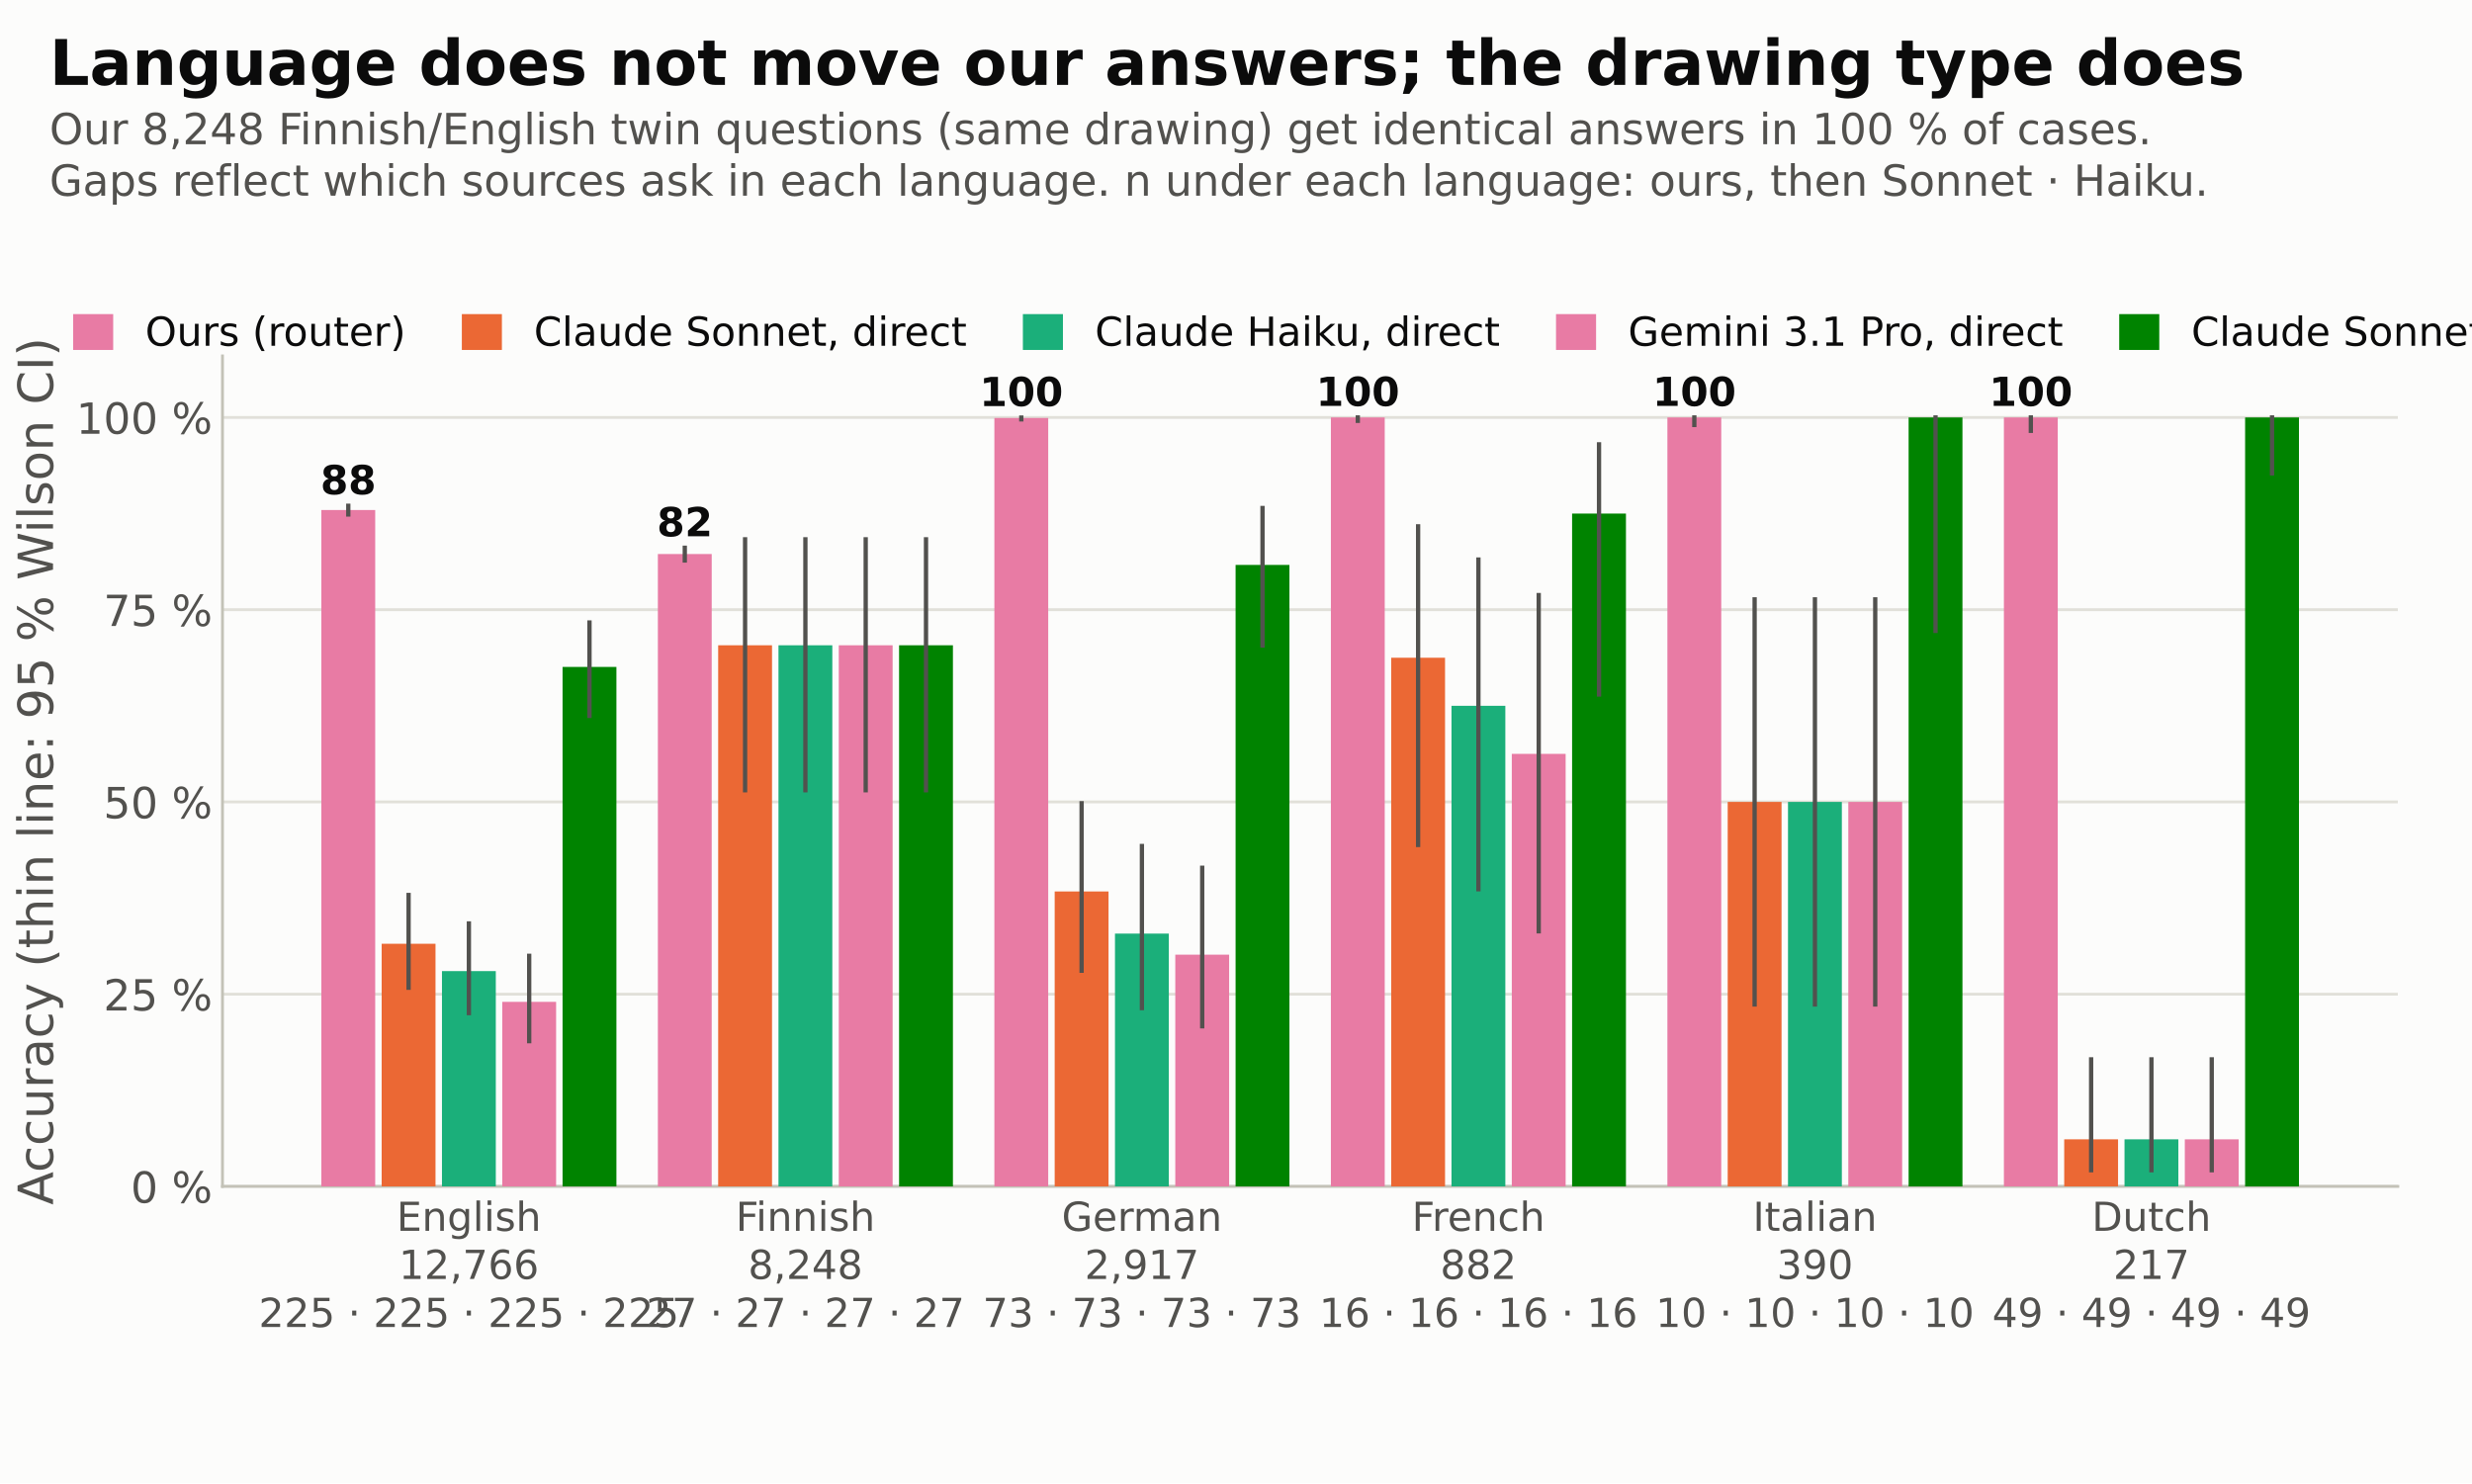
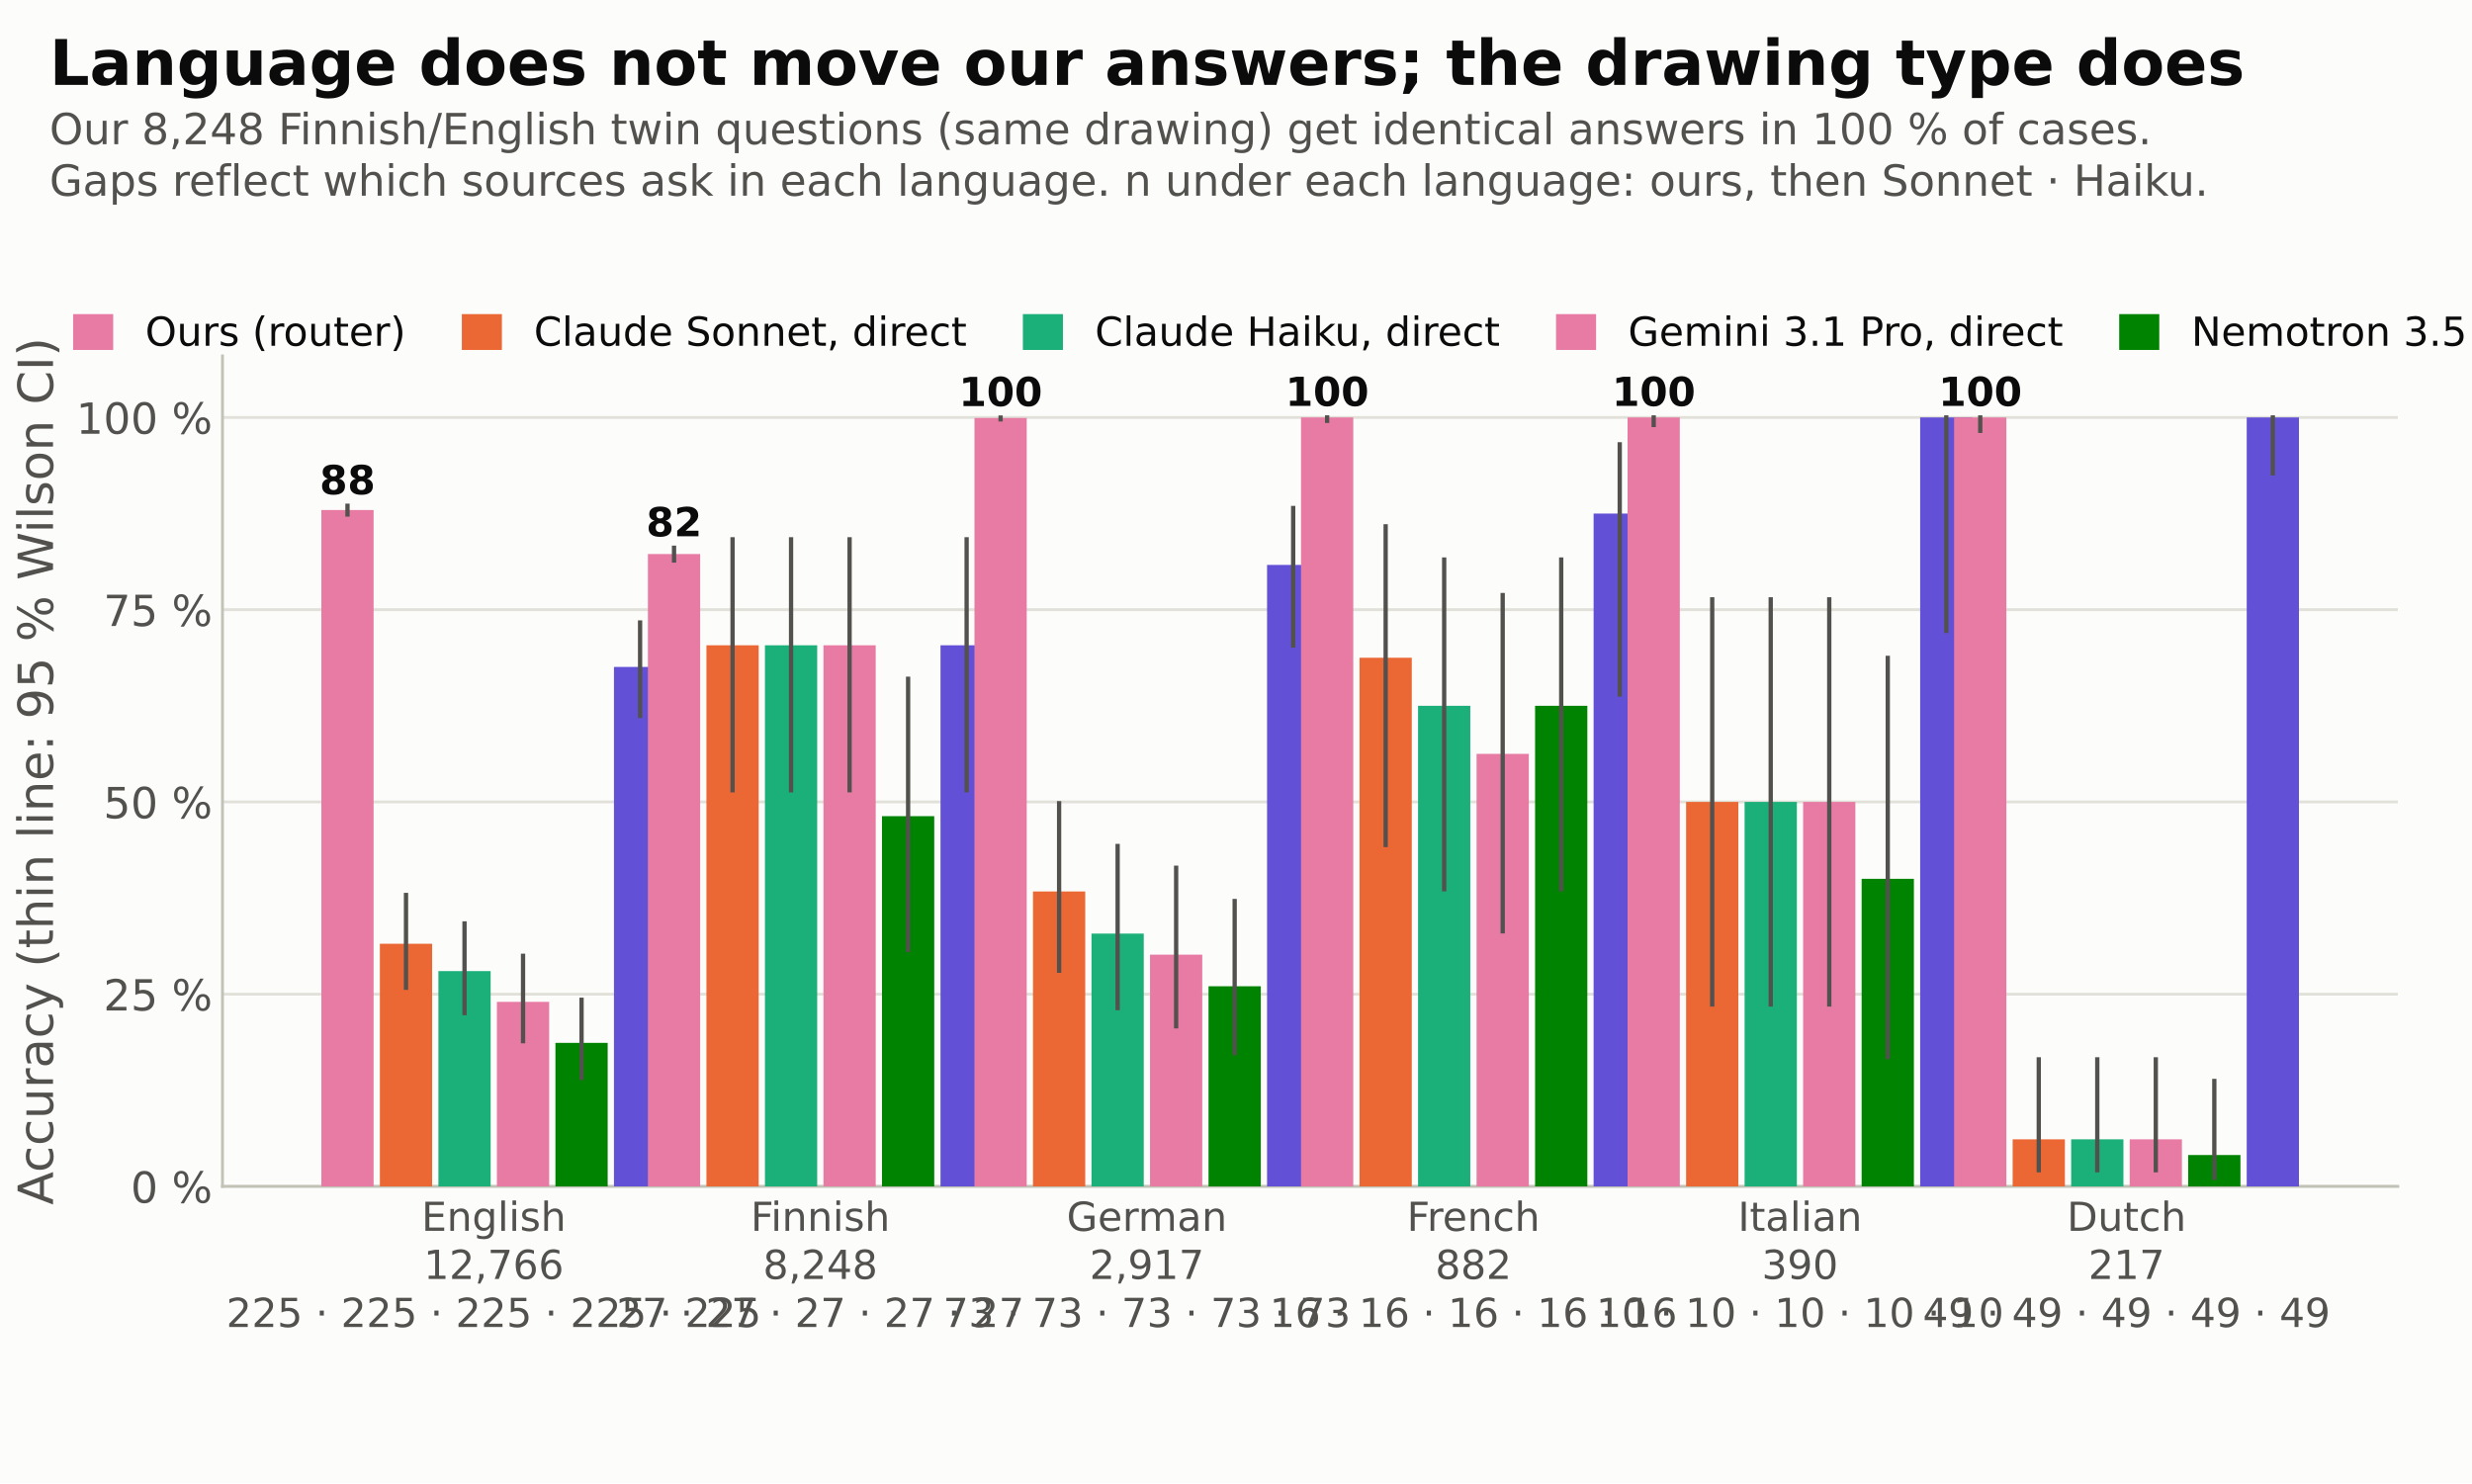
<svg xmlns="http://www.w3.org/2000/svg" width="864pt" height="518.4pt" viewBox="0 0 864 518.4" version="1.1">
  <defs>
    <style type="text/css">*{stroke-linejoin: round; stroke-linecap: butt}</style>
  </defs>
  <g id="figure_1">
    <g id="patch_1">
      <path d="M 0 518.4  L 864 518.4  L 864 0  L 0 0  z " style="fill: #fcfcfb" />
    </g>
    <g id="axes_1">
      <g id="patch_2">
        <path d="M 77.76 414.72  L 838.08 414.72  L 838.08 124.416  L 77.76 124.416  z " style="fill: #fcfcfb" />
      </g>
      <g id="matplotlib.axis_1">
        <g id="xtick_1">
          <g id="line2d_1" />
          <g id="text_1">
-             <text style="font-size: 14px; font-family: 'DejaVu Sans'; fill: #52514e" transform="translate(138.607 430.2592)">English</text>
-             <text style="font-size: 14px; font-family: 'DejaVu Sans'; fill: #52514e" transform="translate(139.389 447.0619)">12,766</text>
-             <text style="font-size: 14px; font-family: 'DejaVu Sans'; fill: #52514e" transform="translate(90.41524 463.8646)">225 · 225 · 225 · 225</text>
+             <text style="font-size: 14px; font-family: 'DejaVu Sans'; fill: #52514e" transform="translate(147.3077 430.2592)">English</text>
+             <text style="font-size: 14px; font-family: 'DejaVu Sans'; fill: #52514e" transform="translate(148.0897 447.0619)">12,766</text>
+             <text style="font-size: 14px; font-family: 'DejaVu Sans'; fill: #52514e" transform="translate(79.08064 463.8646)">225 · 225 · 225 · 225 · 225</text>
          </g>
        </g>
        <g id="xtick_2">
          <g id="line2d_2" />
          <g id="text_2">
-             <text style="font-size: 14px; font-family: 'DejaVu Sans'; fill: #52514e" transform="translate(257.1364 430.2592)">Finnish</text>
-             <text style="font-size: 14px; font-family: 'DejaVu Sans'; fill: #52514e" transform="translate(261.4578 447.0619)">8,248</text>
-             <text style="font-size: 14px; font-family: 'DejaVu Sans'; fill: #52514e" transform="translate(225.8453 463.8646)">27 · 27 · 27 · 27</text>
+             <text style="font-size: 14px; font-family: 'DejaVu Sans'; fill: #52514e" transform="translate(262.3568 430.2592)">Finnish</text>
+             <text style="font-size: 14px; font-family: 'DejaVu Sans'; fill: #52514e" transform="translate(266.6782 447.0619)">8,248</text>
+             <text style="font-size: 14px; font-family: 'DejaVu Sans'; fill: #52514e" transform="translate(215.4841 463.8646)">27 · 27 · 27 · 27 · 27</text>
          </g>
        </g>
        <g id="xtick_3">
          <g id="line2d_3" />
          <g id="text_3">
-             <text style="font-size: 14px; font-family: 'DejaVu Sans'; fill: #52514e" transform="translate(371.0819 430.2581)">German</text>
-             <text style="font-size: 14px; font-family: 'DejaVu Sans'; fill: #52514e" transform="translate(379.0728 447.0608)">2,917</text>
-             <text style="font-size: 14px; font-family: 'DejaVu Sans'; fill: #52514e" transform="translate(343.4603 463.8636)">73 · 73 · 73 · 73</text>
+             <text style="font-size: 14px; font-family: 'DejaVu Sans'; fill: #52514e" transform="translate(372.822 430.2581)">German</text>
+             <text style="font-size: 14px; font-family: 'DejaVu Sans'; fill: #52514e" transform="translate(380.8129 447.0608)">2,917</text>
+             <text style="font-size: 14px; font-family: 'DejaVu Sans'; fill: #52514e" transform="translate(329.6189 463.8636)">73 · 73 · 73 · 73 · 73</text>
          </g>
        </g>
        <g id="xtick_4">
          <g id="line2d_4" />
          <g id="text_4">
-             <text style="font-size: 14px; font-family: 'DejaVu Sans'; fill: #52514e" transform="translate(493.4591 430.2592)">French</text>
-             <text style="font-size: 14px; font-family: 'DejaVu Sans'; fill: #52514e" transform="translate(503.3663 447.0619)">882</text>
-             <text style="font-size: 14px; font-family: 'DejaVu Sans'; fill: #52514e" transform="translate(461.0753 463.8646)">16 · 16 · 16 · 16</text>
+             <text style="font-size: 14px; font-family: 'DejaVu Sans'; fill: #52514e" transform="translate(491.7189 430.2592)">French</text>
+             <text style="font-size: 14px; font-family: 'DejaVu Sans'; fill: #52514e" transform="translate(501.6261 447.0619)">882</text>
+             <text style="font-size: 14px; font-family: 'DejaVu Sans'; fill: #52514e" transform="translate(443.7536 463.8646)">16 · 16 · 16 · 16 · 16</text>
          </g>
        </g>
        <g id="xtick_5">
          <g id="line2d_5" />
          <g id="text_5">
-             <text style="font-size: 14px; font-family: 'DejaVu Sans'; fill: #52514e" transform="translate(612.6283 430.2592)">Italian</text>
-             <text style="font-size: 14px; font-family: 'DejaVu Sans'; fill: #52514e" transform="translate(620.9813 447.0619)">390</text>
-             <text style="font-size: 14px; font-family: 'DejaVu Sans'; fill: #52514e" transform="translate(578.6904 463.8646)">10 · 10 · 10 · 10</text>
+             <text style="font-size: 14px; font-family: 'DejaVu Sans'; fill: #52514e" transform="translate(607.4079 430.2592)">Italian</text>
+             <text style="font-size: 14px; font-family: 'DejaVu Sans'; fill: #52514e" transform="translate(615.7609 447.0619)">390</text>
+             <text style="font-size: 14px; font-family: 'DejaVu Sans'; fill: #52514e" transform="translate(557.8884 463.8646)">10 · 10 · 10 · 10 · 10</text>
          </g>
        </g>
        <g id="xtick_6">
          <g id="line2d_6" />
          <g id="text_6">
-             <text style="font-size: 14px; font-family: 'DejaVu Sans'; fill: #52514e" transform="translate(731.1019 430.2592)">Dutch</text>
-             <text style="font-size: 14px; font-family: 'DejaVu Sans'; fill: #52514e" transform="translate(738.5963 447.0619)">217</text>
-             <text style="font-size: 14px; font-family: 'DejaVu Sans'; fill: #52514e" transform="translate(696.3054 463.8646)">49 · 49 · 49 · 49</text>
+             <text style="font-size: 14px; font-family: 'DejaVu Sans'; fill: #52514e" transform="translate(722.4012 430.2592)">Dutch</text>
+             <text style="font-size: 14px; font-family: 'DejaVu Sans'; fill: #52514e" transform="translate(729.8956 447.0619)">217</text>
+             <text style="font-size: 14px; font-family: 'DejaVu Sans'; fill: #52514e" transform="translate(672.0231 463.8646)">49 · 49 · 49 · 49 · 49</text>
          </g>
        </g>
      </g>
      <g id="matplotlib.axis_2">
        <g id="ytick_1">
          <g id="line2d_7">
-             <path d="M 77.76 414.72  L 838.08 414.72  " clip-path="url(#pa6a02bce79)" style="fill: none; stroke: #e1e0d9; stroke-linecap: square" />
+             <path d="M 77.76 414.72  L 838.08 414.72  " clip-path="url(#pce52c4c078)" style="fill: none; stroke: #e1e0d9; stroke-linecap: square" />
          </g>
          <g id="line2d_8" />
          <g id="text_7">
            <text style="font-size: 15px; font-family: 'DejaVu Sans'; text-anchor: end; fill: #52514e" x="74.26" y="420.418" transform="rotate(-0 74.26 420.4182)">0 %</text>
          </g>
        </g>
        <g id="ytick_2">
          <g id="line2d_9">
-             <path d="M 77.76 347.52  L 838.08 347.52  " clip-path="url(#pa6a02bce79)" style="fill: none; stroke: #e1e0d9; stroke-linecap: square" />
+             <path d="M 77.76 347.52  L 838.08 347.52  " clip-path="url(#pce52c4c078)" style="fill: none; stroke: #e1e0d9; stroke-linecap: square" />
          </g>
          <g id="line2d_10" />
          <g id="text_8">
            <text style="font-size: 15px; font-family: 'DejaVu Sans'; text-anchor: end; fill: #52514e" x="74.26" y="353.218" transform="rotate(-0 74.26 353.2182)">25 %</text>
          </g>
        </g>
        <g id="ytick_3">
          <g id="line2d_11">
-             <path d="M 77.76 280.32  L 838.08 280.32  " clip-path="url(#pa6a02bce79)" style="fill: none; stroke: #e1e0d9; stroke-linecap: square" />
+             <path d="M 77.76 280.32  L 838.08 280.32  " clip-path="url(#pce52c4c078)" style="fill: none; stroke: #e1e0d9; stroke-linecap: square" />
          </g>
          <g id="line2d_12" />
          <g id="text_9">
            <text style="font-size: 15px; font-family: 'DejaVu Sans'; text-anchor: end; fill: #52514e" x="74.26" y="286.018" transform="rotate(-0 74.26 286.0182)">50 %</text>
          </g>
        </g>
        <g id="ytick_4">
          <g id="line2d_13">
-             <path d="M 77.76 213.12  L 838.08 213.12  " clip-path="url(#pa6a02bce79)" style="fill: none; stroke: #e1e0d9; stroke-linecap: square" />
+             <path d="M 77.76 213.12  L 838.08 213.12  " clip-path="url(#pce52c4c078)" style="fill: none; stroke: #e1e0d9; stroke-linecap: square" />
          </g>
          <g id="line2d_14" />
          <g id="text_10">
            <text style="font-size: 15px; font-family: 'DejaVu Sans'; text-anchor: end; fill: #52514e" x="74.26" y="218.818" transform="rotate(-0 74.26 218.8182)">75 %</text>
          </g>
        </g>
        <g id="ytick_5">
          <g id="line2d_15">
-             <path d="M 77.76 145.92  L 838.08 145.92  " clip-path="url(#pa6a02bce79)" style="fill: none; stroke: #e1e0d9; stroke-linecap: square" />
+             <path d="M 77.76 145.92  L 838.08 145.92  " clip-path="url(#pce52c4c078)" style="fill: none; stroke: #e1e0d9; stroke-linecap: square" />
          </g>
          <g id="line2d_16" />
          <g id="text_11">
            <text style="font-size: 15px; font-family: 'DejaVu Sans'; text-anchor: end; fill: #52514e" x="74.26" y="151.618" transform="rotate(-0 74.26 151.6182)">100 %</text>
          </g>
        </g>
        <g id="text_12">
          <text style="font-size: 17px; font-family: 'DejaVu Sans'; text-anchor: middle; fill: #52514e" x="18.525" y="269.568" transform="rotate(-90 18.52523 269.568)">Accuracy (thin line: 95 % Wilson CI)</text>
        </g>
      </g>
      <g id="patch_3">
        <path d="M 77.76 414.72  L 77.76 124.416  " style="fill: none; stroke: #c3c2b7; stroke-linejoin: miter; stroke-linecap: square" />
      </g>
      <g id="patch_4">
        <path d="M 77.76 414.72  L 838.08 414.72  " style="fill: none; stroke: #c3c2b7; stroke-linejoin: miter; stroke-linecap: square" />
      </g>
      <g id="patch_5">
-         <path d="M 112.32 414.72  L 131.138 414.72  L 131.138 178.283  L 112.32 178.283  z " clip-path="url(#pa6a02bce79)" style="fill: #e87ba4" />
+         <path d="M 112.32 414.72  L 130.582 414.72  L 130.582 178.283  L 112.32 178.283  z " clip-path="url(#pce52c4c078)" style="fill: #e87ba4" />
      </g>
      <g id="text_13">
-         <text style="font-weight: 700; font-size: 14px; font-family: 'DejaVu Sans'; text-anchor: middle; fill: #0b0b0b" x="121.729" y="172.764" transform="rotate(-0 121.7292 172.7642)">88</text>
+         <text style="font-weight: 700; font-size: 14px; font-family: 'DejaVu Sans'; text-anchor: middle; fill: #0b0b0b" x="121.451" y="172.764" transform="rotate(-0 121.4508 172.7642)">88</text>
      </g>
      <g id="patch_6">
-         <path d="M 133.397 414.72  L 152.215 414.72  L 152.215 329.899  L 133.397 329.899  z " clip-path="url(#pa6a02bce79)" style="fill: #eb6834" />
+         <path d="M 132.773 414.72  L 151.035 414.72  L 151.035 329.899  L 132.773 329.899  z " clip-path="url(#pce52c4c078)" style="fill: #eb6834" />
      </g>
      <g id="patch_7">
-         <path d="M 154.473 414.72  L 173.292 414.72  L 173.292 339.456  L 154.473 339.456  z " clip-path="url(#pa6a02bce79)" style="fill: #1baf7a" />
+         <path d="M 153.226 414.72  L 171.487 414.72  L 171.487 339.456  L 153.226 339.456  z " clip-path="url(#pce52c4c078)" style="fill: #1baf7a" />
      </g>
      <g id="patch_8">
-         <path d="M 175.55 414.72  L 194.368 414.72  L 194.368 350.208  L 175.55 350.208  z " clip-path="url(#pa6a02bce79)" style="fill: #e87ba4" />
+         <path d="M 173.679 414.72  L 191.94 414.72  L 191.94 350.208  L 173.679 350.208  z " clip-path="url(#pce52c4c078)" style="fill: #e87ba4" />
      </g>
      <g id="patch_9">
-         <path d="M 196.626 414.72  L 215.445 414.72  L 215.445 233.131  L 196.626 233.131  z " clip-path="url(#pa6a02bce79)" style="fill: #008300" />
+         <path d="M 194.132 414.72  L 212.393 414.72  L 212.393 364.544  L 194.132 364.544  z " clip-path="url(#pce52c4c078)" style="fill: #008300" />
      </g>
      <g id="patch_10">
-         <path d="M 229.935 414.72  L 248.753 414.72  L 248.753 193.664  L 229.935 193.664  z " clip-path="url(#pa6a02bce79)" style="fill: #e87ba4" />
+         <path d="M 214.585 414.72  L 232.846 414.72  L 232.846 233.131  L 214.585 233.131  z " clip-path="url(#pce52c4c078)" style="fill: #6250d6" />
+       </g>
+       <g id="patch_11">
+         <path d="M 226.455 414.72  L 244.716 414.72  L 244.716 193.664  L 226.455 193.664  z " clip-path="url(#pce52c4c078)" style="fill: #e87ba4" />
      </g>
      <g id="text_14">
-         <text style="font-weight: 700; font-size: 14px; font-family: 'DejaVu Sans'; text-anchor: middle; fill: #0b0b0b" x="239.344" y="187.455" transform="rotate(-0 239.3442 187.4553)">82</text>
-       </g>
-       <g id="patch_11">
-         <path d="M 251.012 414.72  L 269.83 414.72  L 269.83 225.564  L 251.012 225.564  z " clip-path="url(#pa6a02bce79)" style="fill: #eb6834" />
+         <text style="font-weight: 700; font-size: 14px; font-family: 'DejaVu Sans'; text-anchor: middle; fill: #0b0b0b" x="235.586" y="187.455" transform="rotate(-0 235.5855 187.4553)">82</text>
      </g>
      <g id="patch_12">
-         <path d="M 272.088 414.72  L 290.907 414.72  L 290.907 225.564  L 272.088 225.564  z " clip-path="url(#pa6a02bce79)" style="fill: #1baf7a" />
+         <path d="M 246.908 414.72  L 265.169 414.72  L 265.169 225.564  L 246.908 225.564  z " clip-path="url(#pce52c4c078)" style="fill: #eb6834" />
      </g>
      <g id="patch_13">
-         <path d="M 293.165 414.72  L 311.983 414.72  L 311.983 225.564  L 293.165 225.564  z " clip-path="url(#pa6a02bce79)" style="fill: #e87ba4" />
+         <path d="M 267.361 414.72  L 285.622 414.72  L 285.622 225.564  L 267.361 225.564  z " clip-path="url(#pce52c4c078)" style="fill: #1baf7a" />
      </g>
      <g id="patch_14">
-         <path d="M 314.241 414.72  L 333.06 414.72  L 333.06 225.564  L 314.241 225.564  z " clip-path="url(#pa6a02bce79)" style="fill: #008300" />
+         <path d="M 287.814 414.72  L 306.075 414.72  L 306.075 225.564  L 287.814 225.564  z " clip-path="url(#pce52c4c078)" style="fill: #e87ba4" />
      </g>
      <g id="patch_15">
-         <path d="M 347.55 414.72  L 366.368 414.72  L 366.368 146.104  L 347.55 146.104  z " clip-path="url(#pa6a02bce79)" style="fill: #e87ba4" />
+         <path d="M 308.267 414.72  L 326.528 414.72  L 326.528 285.298  L 308.267 285.298  z " clip-path="url(#pce52c4c078)" style="fill: #008300" />
+       </g>
+       <g id="patch_16">
+         <path d="M 328.719 414.72  L 346.981 414.72  L 346.981 225.564  L 328.719 225.564  z " clip-path="url(#pce52c4c078)" style="fill: #6250d6" />
+       </g>
+       <g id="patch_17">
+         <path d="M 340.589 414.72  L 358.851 414.72  L 358.851 146.104  L 340.589 146.104  z " clip-path="url(#pce52c4c078)" style="fill: #e87ba4" />
      </g>
      <g id="text_15">
-         <text style="font-weight: 700; font-size: 14px; font-family: 'DejaVu Sans'; text-anchor: middle; fill: #0b0b0b" x="356.959" y="141.939" transform="rotate(-0 356.9593 141.9385)">100</text>
-       </g>
-       <g id="patch_16">
-         <path d="M 368.627 414.72  L 387.445 414.72  L 387.445 311.619  L 368.627 311.619  z " clip-path="url(#pa6a02bce79)" style="fill: #eb6834" />
-       </g>
-       <g id="patch_17">
-         <path d="M 389.703 414.72  L 408.522 414.72  L 408.522 326.347  L 389.703 326.347  z " clip-path="url(#pa6a02bce79)" style="fill: #1baf7a" />
+         <text style="font-weight: 700; font-size: 14px; font-family: 'DejaVu Sans'; text-anchor: middle; fill: #0b0b0b" x="349.72" y="141.939" transform="rotate(-0 349.7203 141.9385)">100</text>
      </g>
      <g id="patch_18">
-         <path d="M 410.78 414.72  L 429.598 414.72  L 429.598 333.712  L 410.78 333.712  z " clip-path="url(#pa6a02bce79)" style="fill: #e87ba4" />
+         <path d="M 361.042 414.72  L 379.304 414.72  L 379.304 311.619  L 361.042 311.619  z " clip-path="url(#pce52c4c078)" style="fill: #eb6834" />
      </g>
      <g id="patch_19">
-         <path d="M 431.857 414.72  L 450.675 414.72  L 450.675 197.471  L 431.857 197.471  z " clip-path="url(#pa6a02bce79)" style="fill: #008300" />
+         <path d="M 381.495 414.72  L 399.757 414.72  L 399.757 326.347  L 381.495 326.347  z " clip-path="url(#pce52c4c078)" style="fill: #1baf7a" />
      </g>
      <g id="patch_20">
-         <path d="M 465.165 414.72  L 483.983 414.72  L 483.983 145.92  L 465.165 145.92  z " clip-path="url(#pa6a02bce79)" style="fill: #e87ba4" />
+         <path d="M 401.948 414.72  L 420.21 414.72  L 420.21 333.712  L 401.948 333.712  z " clip-path="url(#pce52c4c078)" style="fill: #e87ba4" />
+       </g>
+       <g id="patch_21">
+         <path d="M 422.401 414.72  L 440.663 414.72  L 440.663 344.758  L 422.401 344.758  z " clip-path="url(#pce52c4c078)" style="fill: #008300" />
+       </g>
+       <g id="patch_22">
+         <path d="M 442.854 414.72  L 461.116 414.72  L 461.116 197.471  L 442.854 197.471  z " clip-path="url(#pce52c4c078)" style="fill: #6250d6" />
+       </g>
+       <g id="patch_23">
+         <path d="M 454.724 414.72  L 472.986 414.72  L 472.986 145.92  L 454.724 145.92  z " clip-path="url(#pce52c4c078)" style="fill: #e87ba4" />
      </g>
      <g id="text_16">
-         <text style="font-weight: 700; font-size: 14px; font-family: 'DejaVu Sans'; text-anchor: middle; fill: #0b0b0b" x="474.574" y="141.888" transform="rotate(-0 474.5743 141.888)">100</text>
-       </g>
-       <g id="patch_21">
-         <path d="M 486.242 414.72  L 505.06 414.72  L 505.06 229.92  L 486.242 229.92  z " clip-path="url(#pa6a02bce79)" style="fill: #eb6834" />
-       </g>
-       <g id="patch_22">
-         <path d="M 507.318 414.72  L 526.137 414.72  L 526.137 246.72  L 507.318 246.72  z " clip-path="url(#pa6a02bce79)" style="fill: #1baf7a" />
-       </g>
-       <g id="patch_23">
-         <path d="M 528.395 414.72  L 547.213 414.72  L 547.213 263.52  L 528.395 263.52  z " clip-path="url(#pa6a02bce79)" style="fill: #e87ba4" />
+         <text style="font-weight: 700; font-size: 14px; font-family: 'DejaVu Sans'; text-anchor: middle; fill: #0b0b0b" x="463.855" y="141.888" transform="rotate(-0 463.855 141.888)">100</text>
      </g>
      <g id="patch_24">
-         <path d="M 549.472 414.72  L 568.29 414.72  L 568.29 179.52  L 549.472 179.52  z " clip-path="url(#pa6a02bce79)" style="fill: #008300" />
+         <path d="M 475.177 414.72  L 493.439 414.72  L 493.439 229.92  L 475.177 229.92  z " clip-path="url(#pce52c4c078)" style="fill: #eb6834" />
      </g>
      <g id="patch_25">
-         <path d="M 582.78 414.72  L 601.599 414.72  L 601.599 145.92  L 582.78 145.92  z " clip-path="url(#pa6a02bce79)" style="fill: #e87ba4" />
+         <path d="M 495.63 414.72  L 513.892 414.72  L 513.892 246.72  L 495.63 246.72  z " clip-path="url(#pce52c4c078)" style="fill: #1baf7a" />
+       </g>
+       <g id="patch_26">
+         <path d="M 516.083 414.72  L 534.345 414.72  L 534.345 263.52  L 516.083 263.52  z " clip-path="url(#pce52c4c078)" style="fill: #e87ba4" />
+       </g>
+       <g id="patch_27">
+         <path d="M 536.536 414.72  L 554.798 414.72  L 554.798 246.72  L 536.536 246.72  z " clip-path="url(#pce52c4c078)" style="fill: #008300" />
+       </g>
+       <g id="patch_28">
+         <path d="M 556.989 414.72  L 575.251 414.72  L 575.251 179.52  L 556.989 179.52  z " clip-path="url(#pce52c4c078)" style="fill: #6250d6" />
+       </g>
+       <g id="patch_29">
+         <path d="M 568.859 414.72  L 587.121 414.72  L 587.121 145.92  L 568.859 145.92  z " clip-path="url(#pce52c4c078)" style="fill: #e87ba4" />
      </g>
      <g id="text_17">
-         <text style="font-weight: 700; font-size: 14px; font-family: 'DejaVu Sans'; text-anchor: middle; fill: #0b0b0b" x="592.189" y="141.888" transform="rotate(-0 592.1893 141.888)">100</text>
-       </g>
-       <g id="patch_26">
-         <path d="M 603.857 414.72  L 622.675 414.72  L 622.675 280.32  L 603.857 280.32  z " clip-path="url(#pa6a02bce79)" style="fill: #eb6834" />
-       </g>
-       <g id="patch_27">
-         <path d="M 624.933 414.72  L 643.752 414.72  L 643.752 280.32  L 624.933 280.32  z " clip-path="url(#pa6a02bce79)" style="fill: #1baf7a" />
-       </g>
-       <g id="patch_28">
-         <path d="M 646.01 414.72  L 664.828 414.72  L 664.828 280.32  L 646.01 280.32  z " clip-path="url(#pa6a02bce79)" style="fill: #e87ba4" />
-       </g>
-       <g id="patch_29">
-         <path d="M 667.087 414.72  L 685.905 414.72  L 685.905 145.92  L 667.087 145.92  z " clip-path="url(#pa6a02bce79)" style="fill: #008300" />
+         <text style="font-weight: 700; font-size: 14px; font-family: 'DejaVu Sans'; text-anchor: middle; fill: #0b0b0b" x="577.99" y="141.888" transform="rotate(-0 577.9897 141.888)">100</text>
      </g>
      <g id="patch_30">
-         <path d="M 700.395 414.72  L 719.214 414.72  L 719.214 145.92  L 700.395 145.92  z " clip-path="url(#pa6a02bce79)" style="fill: #e87ba4" />
+         <path d="M 589.312 414.72  L 607.573 414.72  L 607.573 280.32  L 589.312 280.32  z " clip-path="url(#pce52c4c078)" style="fill: #eb6834" />
+       </g>
+       <g id="patch_31">
+         <path d="M 609.765 414.72  L 628.026 414.72  L 628.026 280.32  L 609.765 280.32  z " clip-path="url(#pce52c4c078)" style="fill: #1baf7a" />
+       </g>
+       <g id="patch_32">
+         <path d="M 630.218 414.72  L 648.479 414.72  L 648.479 280.32  L 630.218 280.32  z " clip-path="url(#pce52c4c078)" style="fill: #e87ba4" />
+       </g>
+       <g id="patch_33">
+         <path d="M 650.671 414.72  L 668.932 414.72  L 668.932 307.2  L 650.671 307.2  z " clip-path="url(#pce52c4c078)" style="fill: #008300" />
+       </g>
+       <g id="patch_34">
+         <path d="M 671.124 414.72  L 689.385 414.72  L 689.385 145.92  L 671.124 145.92  z " clip-path="url(#pce52c4c078)" style="fill: #6250d6" />
+       </g>
+       <g id="patch_35">
+         <path d="M 682.994 414.72  L 701.255 414.72  L 701.255 145.92  L 682.994 145.92  z " clip-path="url(#pce52c4c078)" style="fill: #e87ba4" />
      </g>
      <g id="text_18">
-         <text style="font-weight: 700; font-size: 14px; font-family: 'DejaVu Sans'; text-anchor: middle; fill: #0b0b0b" x="709.804" y="141.888" transform="rotate(-0 709.8043 141.888)">100</text>
-       </g>
-       <g id="patch_31">
-         <path d="M 721.472 414.72  L 740.29 414.72  L 740.29 398.263  L 721.472 398.263  z " clip-path="url(#pa6a02bce79)" style="fill: #eb6834" />
-       </g>
-       <g id="patch_32">
-         <path d="M 742.548 414.72  L 761.367 414.72  L 761.367 398.263  L 742.548 398.263  z " clip-path="url(#pa6a02bce79)" style="fill: #1baf7a" />
-       </g>
-       <g id="patch_33">
-         <path d="M 763.625 414.72  L 782.443 414.72  L 782.443 398.263  L 763.625 398.263  z " clip-path="url(#pa6a02bce79)" style="fill: #e87ba4" />
-       </g>
-       <g id="patch_34">
-         <path d="M 784.702 414.72  L 803.52 414.72  L 803.52 145.92  L 784.702 145.92  z " clip-path="url(#pa6a02bce79)" style="fill: #008300" />
+         <text style="font-weight: 700; font-size: 14px; font-family: 'DejaVu Sans'; text-anchor: middle; fill: #0b0b0b" x="692.124" y="141.888" transform="rotate(-0 692.1245 141.888)">100</text>
+       </g>
+       <g id="patch_36">
+         <path d="M 703.447 414.72  L 721.708 414.72  L 721.708 398.263  L 703.447 398.263  z " clip-path="url(#pce52c4c078)" style="fill: #eb6834" />
+       </g>
+       <g id="patch_37">
+         <path d="M 723.9 414.72  L 742.161 414.72  L 742.161 398.263  L 723.9 398.263  z " clip-path="url(#pce52c4c078)" style="fill: #1baf7a" />
+       </g>
+       <g id="patch_38">
+         <path d="M 744.353 414.72  L 762.614 414.72  L 762.614 398.263  L 744.353 398.263  z " clip-path="url(#pce52c4c078)" style="fill: #e87ba4" />
+       </g>
+       <g id="patch_39">
+         <path d="M 764.805 414.72  L 783.067 414.72  L 783.067 403.749  L 764.805 403.749  z " clip-path="url(#pce52c4c078)" style="fill: #008300" />
+       </g>
+       <g id="patch_40">
+         <path d="M 785.258 414.72  L 803.52 414.72  L 803.52 145.92  L 785.258 145.92  z " clip-path="url(#pce52c4c078)" style="fill: #6250d6" />
      </g>
      <g id="line2d_17">
-         <path d="M 121.729 179.831  L 121.729 176.796  " clip-path="url(#pa6a02bce79)" style="fill: none; stroke: #52514e; stroke-width: 1.5; stroke-linecap: square" />
+         <path d="M 121.451 179.831  L 121.451 176.796  " clip-path="url(#pce52c4c078)" style="fill: none; stroke: #52514e; stroke-width: 1.5; stroke-linecap: square" />
      </g>
      <g id="line2d_18">
-         <path d="M 142.806 345.273  L 142.806 312.86  " clip-path="url(#pa6a02bce79)" style="fill: none; stroke: #52514e; stroke-width: 1.5; stroke-linecap: square" />
+         <path d="M 141.904 345.273  L 141.904 312.86  " clip-path="url(#pce52c4c078)" style="fill: none; stroke: #52514e; stroke-width: 1.5; stroke-linecap: square" />
      </g>
      <g id="line2d_19">
-         <path d="M 163.882 354.132  L 163.882 322.795  " clip-path="url(#pa6a02bce79)" style="fill: none; stroke: #52514e; stroke-width: 1.5; stroke-linecap: square" />
+         <path d="M 162.357 354.132  L 162.357 322.795  " clip-path="url(#pce52c4c078)" style="fill: none; stroke: #52514e; stroke-width: 1.5; stroke-linecap: square" />
      </g>
      <g id="line2d_20">
-         <path d="M 184.959 363.955  L 184.959 334.115  " clip-path="url(#pa6a02bce79)" style="fill: none; stroke: #52514e; stroke-width: 1.5; stroke-linecap: square" />
+         <path d="M 182.81 363.955  L 182.81 334.115  " clip-path="url(#pce52c4c078)" style="fill: none; stroke: #52514e; stroke-width: 1.5; stroke-linecap: square" />
      </g>
      <g id="line2d_21">
-         <path d="M 206.036 250.247  L 206.036 217.599  " clip-path="url(#pa6a02bce79)" style="fill: none; stroke: #52514e; stroke-width: 1.5; stroke-linecap: square" />
+         <path d="M 203.263 376.774  L 203.263 349.487  " clip-path="url(#pce52c4c078)" style="fill: none; stroke: #52514e; stroke-width: 1.5; stroke-linecap: square" />
      </g>
      <g id="line2d_22">
-         <path d="M 239.344 195.921  L 239.344 191.487  " clip-path="url(#pa6a02bce79)" style="fill: none; stroke: #52514e; stroke-width: 1.5; stroke-linecap: square" />
+         <path d="M 223.716 250.247  L 223.716 217.599  " clip-path="url(#pce52c4c078)" style="fill: none; stroke: #52514e; stroke-width: 1.5; stroke-linecap: square" />
      </g>
      <g id="line2d_23">
-         <path d="M 260.421 276.236  L 260.421 188.533  " clip-path="url(#pa6a02bce79)" style="fill: none; stroke: #52514e; stroke-width: 1.5; stroke-linecap: square" />
+         <path d="M 235.586 195.921  L 235.586 191.487  " clip-path="url(#pce52c4c078)" style="fill: none; stroke: #52514e; stroke-width: 1.5; stroke-linecap: square" />
      </g>
      <g id="line2d_24">
-         <path d="M 281.497 276.236  L 281.497 188.533  " clip-path="url(#pa6a02bce79)" style="fill: none; stroke: #52514e; stroke-width: 1.5; stroke-linecap: square" />
+         <path d="M 256.038 276.236  L 256.038 188.533  " clip-path="url(#pce52c4c078)" style="fill: none; stroke: #52514e; stroke-width: 1.5; stroke-linecap: square" />
      </g>
      <g id="line2d_25">
-         <path d="M 302.574 276.236  L 302.574 188.533  " clip-path="url(#pa6a02bce79)" style="fill: none; stroke: #52514e; stroke-width: 1.5; stroke-linecap: square" />
+         <path d="M 276.491 276.236  L 276.491 188.533  " clip-path="url(#pce52c4c078)" style="fill: none; stroke: #52514e; stroke-width: 1.5; stroke-linecap: square" />
      </g>
      <g id="line2d_26">
-         <path d="M 323.651 276.236  L 323.651 188.533  " clip-path="url(#pa6a02bce79)" style="fill: none; stroke: #52514e; stroke-width: 1.5; stroke-linecap: square" />
+         <path d="M 296.944 276.236  L 296.944 188.533  " clip-path="url(#pce52c4c078)" style="fill: none; stroke: #52514e; stroke-width: 1.5; stroke-linecap: square" />
      </g>
      <g id="line2d_27">
-         <path d="M 356.959 146.591  L 356.959 145.971  " clip-path="url(#pa6a02bce79)" style="fill: none; stroke: #52514e; stroke-width: 1.5; stroke-linecap: square" />
+         <path d="M 317.397 332.082  L 317.397 237.273  " clip-path="url(#pce52c4c078)" style="fill: none; stroke: #52514e; stroke-width: 1.5; stroke-linecap: square" />
      </g>
      <g id="line2d_28">
-         <path d="M 378.036 339.32  L 378.036 280.788  " clip-path="url(#pa6a02bce79)" style="fill: none; stroke: #52514e; stroke-width: 1.5; stroke-linecap: square" />
+         <path d="M 337.85 276.236  L 337.85 188.533  " clip-path="url(#pce52c4c078)" style="fill: none; stroke: #52514e; stroke-width: 1.5; stroke-linecap: square" />
      </g>
      <g id="line2d_29">
-         <path d="M 399.112 352.373  L 399.112 295.72  " clip-path="url(#pa6a02bce79)" style="fill: none; stroke: #52514e; stroke-width: 1.5; stroke-linecap: square" />
+         <path d="M 349.72 146.591  L 349.72 145.971  " clip-path="url(#pce52c4c078)" style="fill: none; stroke: #52514e; stroke-width: 1.5; stroke-linecap: square" />
      </g>
      <g id="line2d_30">
-         <path d="M 420.189 358.749  L 420.189 303.336  " clip-path="url(#pa6a02bce79)" style="fill: none; stroke: #52514e; stroke-width: 1.5; stroke-linecap: square" />
+         <path d="M 370.173 339.32  L 370.173 280.788  " clip-path="url(#pce52c4c078)" style="fill: none; stroke: #52514e; stroke-width: 1.5; stroke-linecap: square" />
      </g>
      <g id="line2d_31">
-         <path d="M 441.266 225.634  L 441.266 177.591  " clip-path="url(#pa6a02bce79)" style="fill: none; stroke: #52514e; stroke-width: 1.5; stroke-linecap: square" />
+         <path d="M 390.626 352.373  L 390.626 295.72  " clip-path="url(#pce52c4c078)" style="fill: none; stroke: #52514e; stroke-width: 1.5; stroke-linecap: square" />
      </g>
      <g id="line2d_32">
-         <path d="M 474.574 147.086  L 474.574 145.92  " clip-path="url(#pa6a02bce79)" style="fill: none; stroke: #52514e; stroke-width: 1.5; stroke-linecap: square" />
+         <path d="M 411.079 358.749  L 411.079 303.336  " clip-path="url(#pce52c4c078)" style="fill: none; stroke: #52514e; stroke-width: 1.5; stroke-linecap: square" />
      </g>
      <g id="line2d_33">
-         <path d="M 495.651 295.361  L 495.651 183.995  " clip-path="url(#pa6a02bce79)" style="fill: none; stroke: #52514e; stroke-width: 1.5; stroke-linecap: square" />
+         <path d="M 431.532 368.104  L 431.532 314.97  " clip-path="url(#pce52c4c078)" style="fill: none; stroke: #52514e; stroke-width: 1.5; stroke-linecap: square" />
      </g>
      <g id="line2d_34">
-         <path d="M 516.728 310.853  L 516.728 195.598  " clip-path="url(#pa6a02bce79)" style="fill: none; stroke: #52514e; stroke-width: 1.5; stroke-linecap: square" />
+         <path d="M 451.985 225.634  L 451.985 177.591  " clip-path="url(#pce52c4c078)" style="fill: none; stroke: #52514e; stroke-width: 1.5; stroke-linecap: square" />
      </g>
      <g id="line2d_35">
-         <path d="M 537.804 325.536  L 537.804 208.009  " clip-path="url(#pa6a02bce79)" style="fill: none; stroke: #52514e; stroke-width: 1.5; stroke-linecap: square" />
+         <path d="M 463.855 147.086  L 463.855 145.92  " clip-path="url(#pce52c4c078)" style="fill: none; stroke: #52514e; stroke-width: 1.5; stroke-linecap: square" />
      </g>
      <g id="line2d_36">
-         <path d="M 558.881 242.749  L 558.881 155.322  " clip-path="url(#pa6a02bce79)" style="fill: none; stroke: #52514e; stroke-width: 1.5; stroke-linecap: square" />
+         <path d="M 484.308 295.361  L 484.308 183.995  " clip-path="url(#pce52c4c078)" style="fill: none; stroke: #52514e; stroke-width: 1.5; stroke-linecap: square" />
      </g>
      <g id="line2d_37">
-         <path d="M 592.189 148.542  L 592.189 145.92  " clip-path="url(#pa6a02bce79)" style="fill: none; stroke: #52514e; stroke-width: 1.5; stroke-linecap: square" />
+         <path d="M 504.761 310.853  L 504.761 195.598  " clip-path="url(#pce52c4c078)" style="fill: none; stroke: #52514e; stroke-width: 1.5; stroke-linecap: square" />
      </g>
      <g id="line2d_38">
-         <path d="M 613.266 351.124  L 613.266 209.516  " clip-path="url(#pa6a02bce79)" style="fill: none; stroke: #52514e; stroke-width: 1.5; stroke-linecap: square" />
+         <path d="M 525.214 325.536  L 525.214 208.009  " clip-path="url(#pce52c4c078)" style="fill: none; stroke: #52514e; stroke-width: 1.5; stroke-linecap: square" />
      </g>
      <g id="line2d_39">
-         <path d="M 634.343 351.124  L 634.343 209.516  " clip-path="url(#pa6a02bce79)" style="fill: none; stroke: #52514e; stroke-width: 1.5; stroke-linecap: square" />
+         <path d="M 545.667 310.853  L 545.667 195.598  " clip-path="url(#pce52c4c078)" style="fill: none; stroke: #52514e; stroke-width: 1.5; stroke-linecap: square" />
      </g>
      <g id="line2d_40">
-         <path d="M 655.419 351.124  L 655.419 209.516  " clip-path="url(#pa6a02bce79)" style="fill: none; stroke: #52514e; stroke-width: 1.5; stroke-linecap: square" />
+         <path d="M 566.12 242.749  L 566.12 155.322  " clip-path="url(#pce52c4c078)" style="fill: none; stroke: #52514e; stroke-width: 1.5; stroke-linecap: square" />
      </g>
      <g id="line2d_41">
-         <path d="M 676.496 220.521  L 676.496 145.92  " clip-path="url(#pa6a02bce79)" style="fill: none; stroke: #52514e; stroke-width: 1.5; stroke-linecap: square" />
+         <path d="M 577.99 148.542  L 577.99 145.92  " clip-path="url(#pce52c4c078)" style="fill: none; stroke: #52514e; stroke-width: 1.5; stroke-linecap: square" />
      </g>
      <g id="line2d_42">
-         <path d="M 709.804 150.596  L 709.804 145.92  " clip-path="url(#pa6a02bce79)" style="fill: none; stroke: #52514e; stroke-width: 1.5; stroke-linecap: square" />
+         <path d="M 598.443 351.124  L 598.443 209.516  " clip-path="url(#pce52c4c078)" style="fill: none; stroke: #52514e; stroke-width: 1.5; stroke-linecap: square" />
      </g>
      <g id="line2d_43">
-         <path d="M 730.881 409.064  L 730.881 370.313  " clip-path="url(#pa6a02bce79)" style="fill: none; stroke: #52514e; stroke-width: 1.5; stroke-linecap: square" />
+         <path d="M 618.896 351.124  L 618.896 209.516  " clip-path="url(#pce52c4c078)" style="fill: none; stroke: #52514e; stroke-width: 1.5; stroke-linecap: square" />
      </g>
      <g id="line2d_44">
-         <path d="M 751.958 409.064  L 751.958 370.313  " clip-path="url(#pa6a02bce79)" style="fill: none; stroke: #52514e; stroke-width: 1.5; stroke-linecap: square" />
+         <path d="M 639.349 351.124  L 639.349 209.516  " clip-path="url(#pce52c4c078)" style="fill: none; stroke: #52514e; stroke-width: 1.5; stroke-linecap: square" />
      </g>
      <g id="line2d_45">
-         <path d="M 773.034 409.064  L 773.034 370.313  " clip-path="url(#pa6a02bce79)" style="fill: none; stroke: #52514e; stroke-width: 1.5; stroke-linecap: square" />
+         <path d="M 659.802 369.513  L 659.802 229.967  " clip-path="url(#pce52c4c078)" style="fill: none; stroke: #52514e; stroke-width: 1.5; stroke-linecap: square" />
      </g>
      <g id="line2d_46">
-         <path d="M 794.111 165.461  L 794.111 145.92  " clip-path="url(#pa6a02bce79)" style="fill: none; stroke: #52514e; stroke-width: 1.5; stroke-linecap: square" />
+         <path d="M 680.254 220.521  L 680.254 145.92  " clip-path="url(#pce52c4c078)" style="fill: none; stroke: #52514e; stroke-width: 1.5; stroke-linecap: square" />
+       </g>
+       <g id="line2d_47">
+         <path d="M 692.124 150.596  L 692.124 145.92  " clip-path="url(#pce52c4c078)" style="fill: none; stroke: #52514e; stroke-width: 1.5; stroke-linecap: square" />
+       </g>
+       <g id="line2d_48">
+         <path d="M 712.577 409.064  L 712.577 370.313  " clip-path="url(#pce52c4c078)" style="fill: none; stroke: #52514e; stroke-width: 1.5; stroke-linecap: square" />
+       </g>
+       <g id="line2d_49">
+         <path d="M 733.03 409.064  L 733.03 370.313  " clip-path="url(#pce52c4c078)" style="fill: none; stroke: #52514e; stroke-width: 1.5; stroke-linecap: square" />
+       </g>
+       <g id="line2d_50">
+         <path d="M 753.483 409.064  L 753.483 370.313  " clip-path="url(#pce52c4c078)" style="fill: none; stroke: #52514e; stroke-width: 1.5; stroke-linecap: square" />
+       </g>
+       <g id="line2d_51">
+         <path d="M 773.936 411.692  L 773.936 377.859  " clip-path="url(#pce52c4c078)" style="fill: none; stroke: #52514e; stroke-width: 1.5; stroke-linecap: square" />
+       </g>
+       <g id="line2d_52">
+         <path d="M 794.389 165.461  L 794.389 145.92  " clip-path="url(#pce52c4c078)" style="fill: none; stroke: #52514e; stroke-width: 1.5; stroke-linecap: square" />
      </g>
    </g>
    <g id="text_19">
      <text style="font-weight: 700; font-size: 22px; font-family: 'DejaVu Sans'; text-anchor: start; fill: #0b0b0b" x="17.28" y="29.677" transform="rotate(-0 17.28 29.67656)">Language does not move our answers; the drawing type does</text>
    </g>
    <g id="text_20">
      <text style="font-size: 15px; font-family: 'DejaVu Sans'; fill: #52514e" transform="translate(17.28 50.41112)">Our 8,248 Finnish/English twin questions (same drawing) get identical answers in 100 % of cases.</text>
      <text style="font-size: 15px; font-family: 'DejaVu Sans'; fill: #52514e" transform="translate(17.28 68.41522)">Gaps reflect which sources ask in each language. n under each language: ours, then Sonnet · Haiku.</text>
    </g>
    <g id="legend_1">
-       <g id="patch_35">
+       <g id="patch_41">
        <path d="M 25.56 122.33  L 39.56 122.33  L 39.56 109.8  L 25.56 109.8  z " style="fill: #e87ba4" />
      </g>
      <g id="text_21">
        <text style="font-size: 14px; font-family: 'DejaVu Sans'; text-anchor: start; fill: #0b0b0b" x="50.76" y="120.86" transform="rotate(-0 50.76 120.86)">Ours (router)</text>
      </g>
-       <g id="patch_36">
+       <g id="patch_42">
        <path d="M 161.419 122.33  L 175.419 122.33  L 175.419 109.8  L 161.419 109.8  z " style="fill: #eb6834" />
      </g>
      <g id="text_22">
        <text style="font-size: 14px; font-family: 'DejaVu Sans'; text-anchor: start; fill: #0b0b0b" x="186.619" y="120.86" transform="rotate(-0 186.6191 120.86)">Claude Sonnet, direct</text>
      </g>
-       <g id="patch_37">
+       <g id="patch_43">
        <path d="M 357.513 122.33  L 371.513 122.33  L 371.513 109.8  L 357.513 109.8  z " style="fill: #1baf7a" />
      </g>
      <g id="text_23">
        <text style="font-size: 14px; font-family: 'DejaVu Sans'; text-anchor: start; fill: #0b0b0b" x="382.713" y="120.86" transform="rotate(-0 382.7131 120.86)">Claude Haiku, direct</text>
      </g>
-       <g id="patch_38">
+       <g id="patch_44">
        <path d="M 543.851 122.33  L 557.851 122.33  L 557.851 109.8  L 543.851 109.8  z " style="fill: #e87ba4" />
      </g>
      <g id="text_24">
        <text style="font-size: 14px; font-family: 'DejaVu Sans'; text-anchor: start; fill: #0b0b0b" x="569.051" y="120.86" transform="rotate(-0 569.0509 120.86)">Gemini 3.1 Pro, direct</text>
      </g>
-       <g id="patch_39">
+       <g id="patch_45">
        <path d="M 740.697 122.33  L 754.697 122.33  L 754.697 109.8  L 740.697 109.8  z " style="fill: #008300" />
      </g>
      <g id="text_25">
-         <text style="font-size: 14px; font-family: 'DejaVu Sans'; text-anchor: start; fill: #0b0b0b" x="765.898" y="120.86" transform="rotate(-0 765.8975 120.86)">Claude Sonnet + sibling CAD/IFC files</text>
+         <text style="font-size: 14px; font-family: 'DejaVu Sans'; text-anchor: start; fill: #0b0b0b" x="765.898" y="120.86" transform="rotate(-0 765.8975 120.86)">Nemotron 3.5 Super VL (open), direct</text>
+       </g>
+       <g id="patch_46">
+         <path d="M 1048.409 122.33  L 1062.409 122.33  L 1062.409 109.8  L 1048.409 109.8  z " style="fill: #6250d6" />
+       </g>
+       <g id="text_26">
+         <text style="font-size: 14px; font-family: 'DejaVu Sans'; text-anchor: start; fill: #0b0b0b" x="1073.609" y="120.86" transform="rotate(-0 1073.609 120.86)">Claude Sonnet + sibling CAD/IFC files</text>
      </g>
    </g>
  </g>
  <defs>
-     <clipPath id="pa6a02bce79">
+     <clipPath id="pce52c4c078">
      <rect x="77.76" y="124.416" width="760.32" height="290.304" />
    </clipPath>
  </defs>
</svg>
